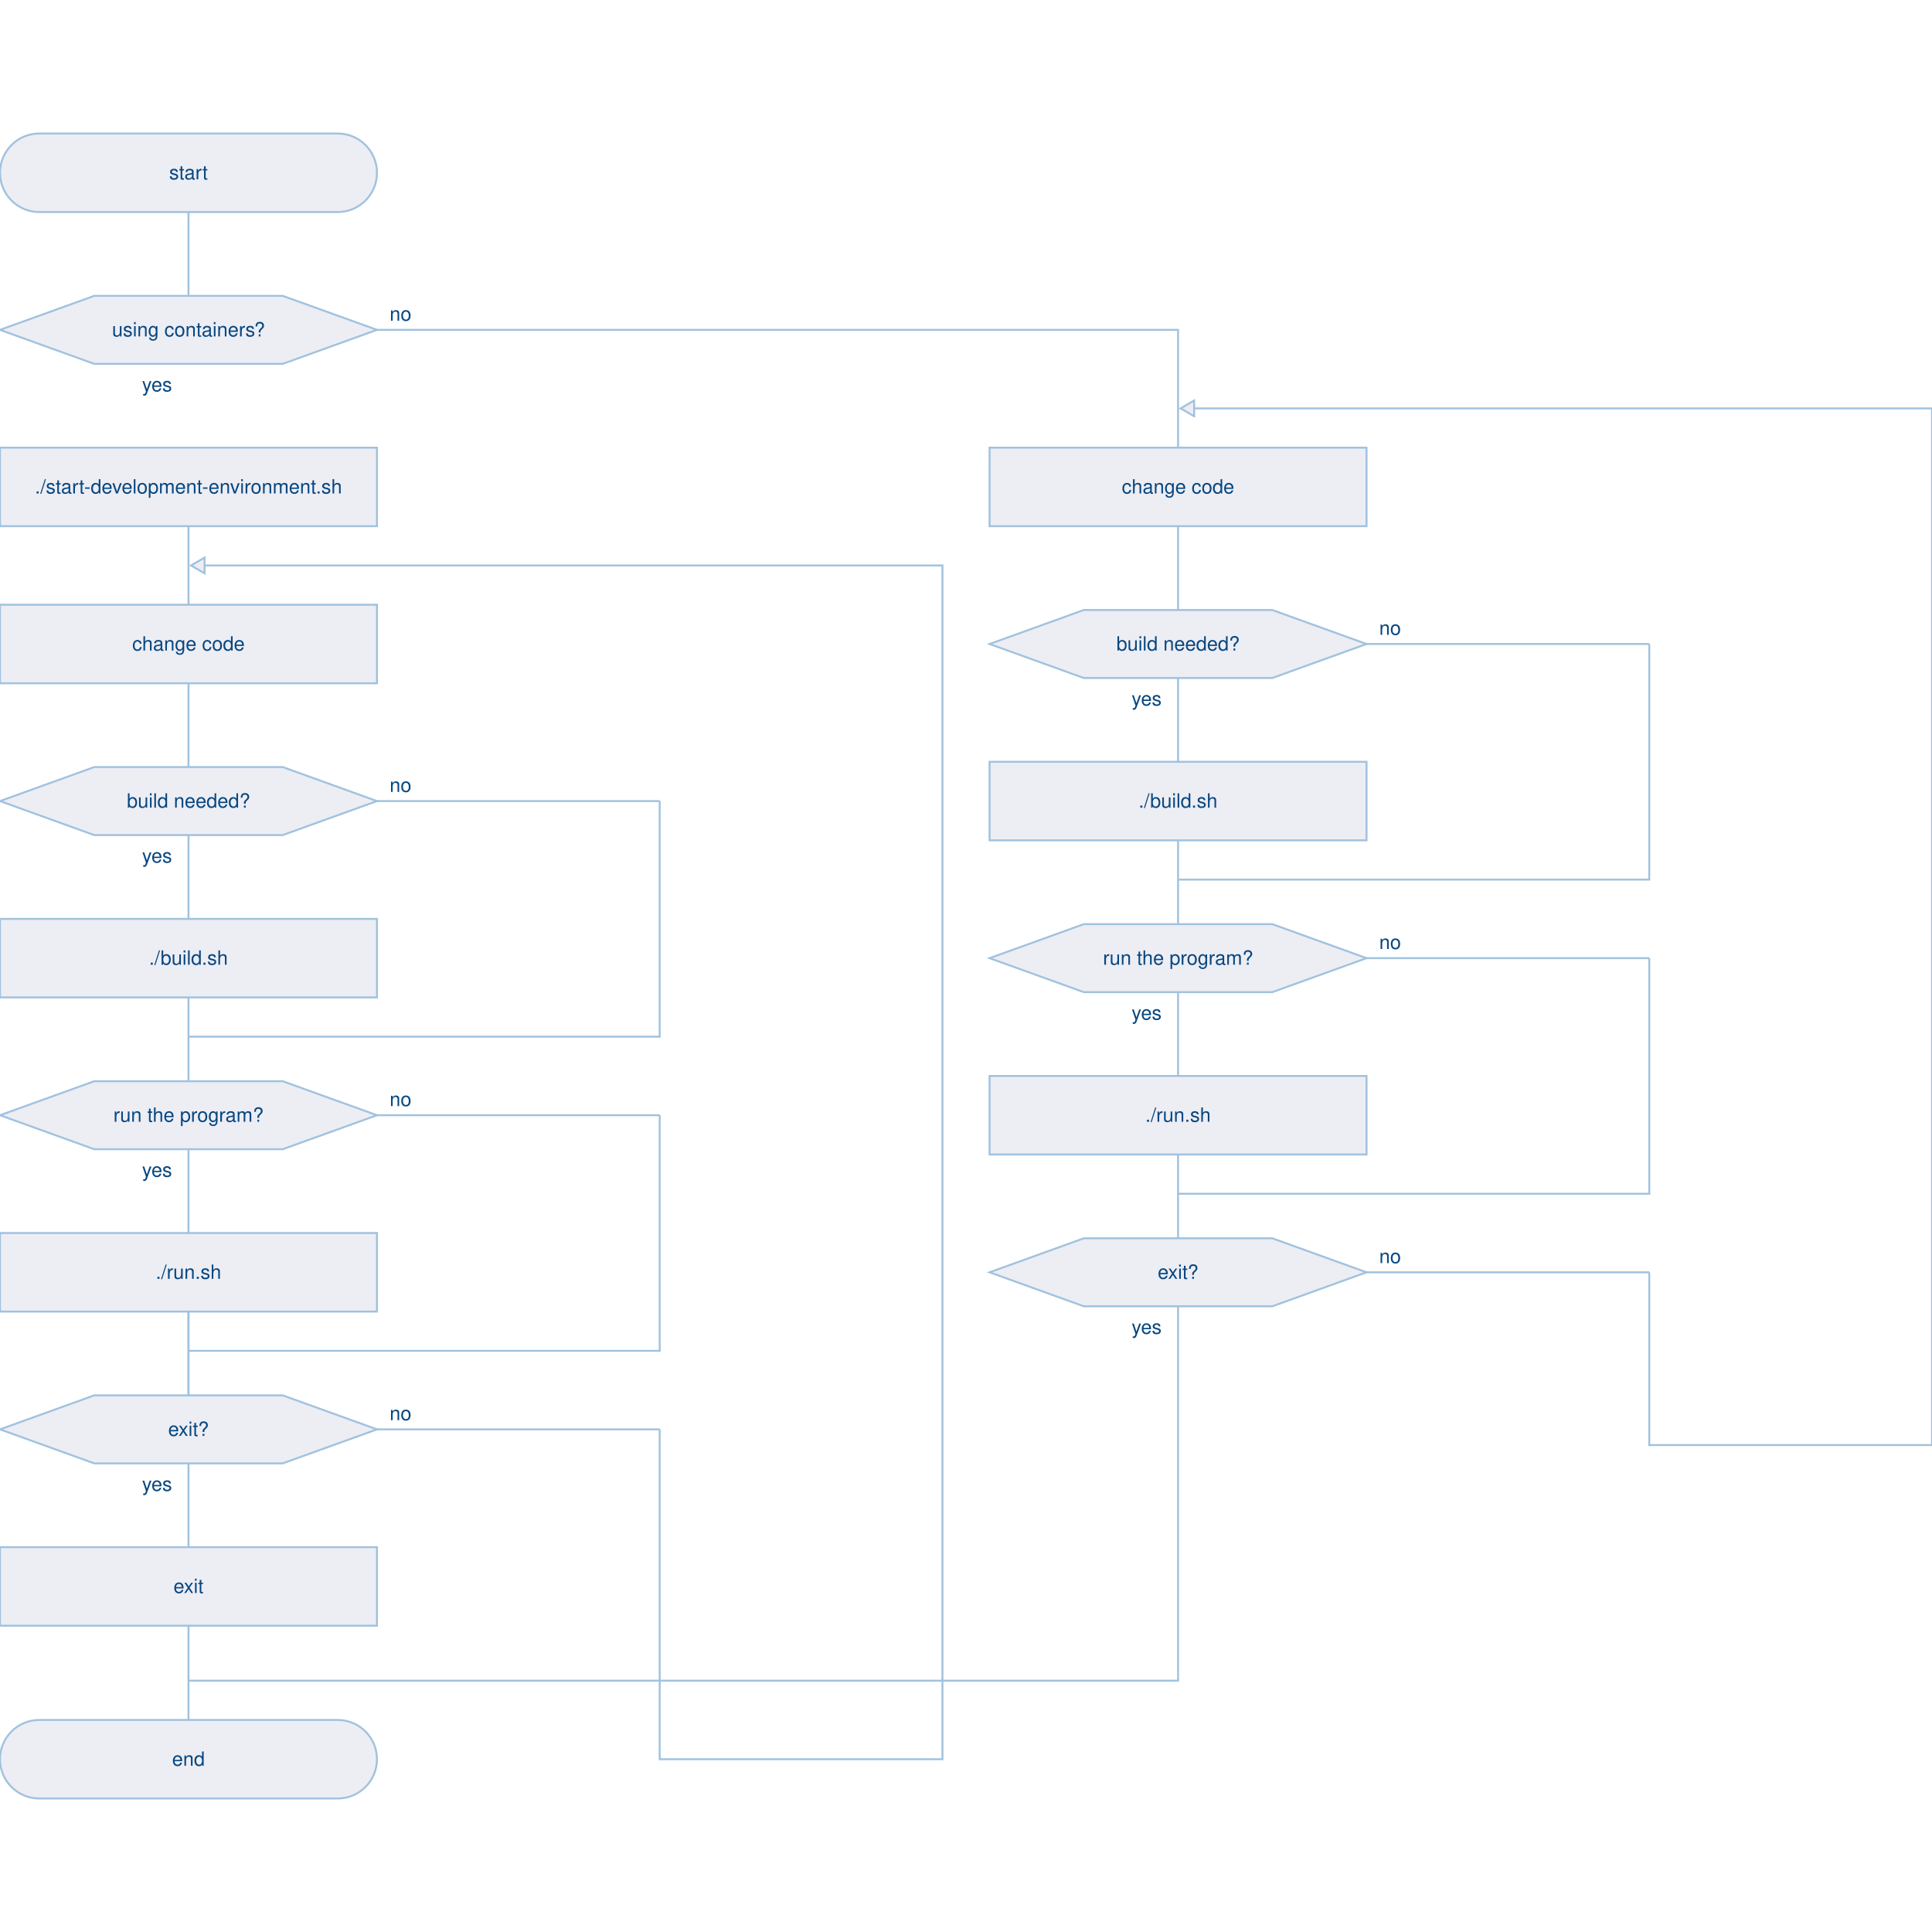
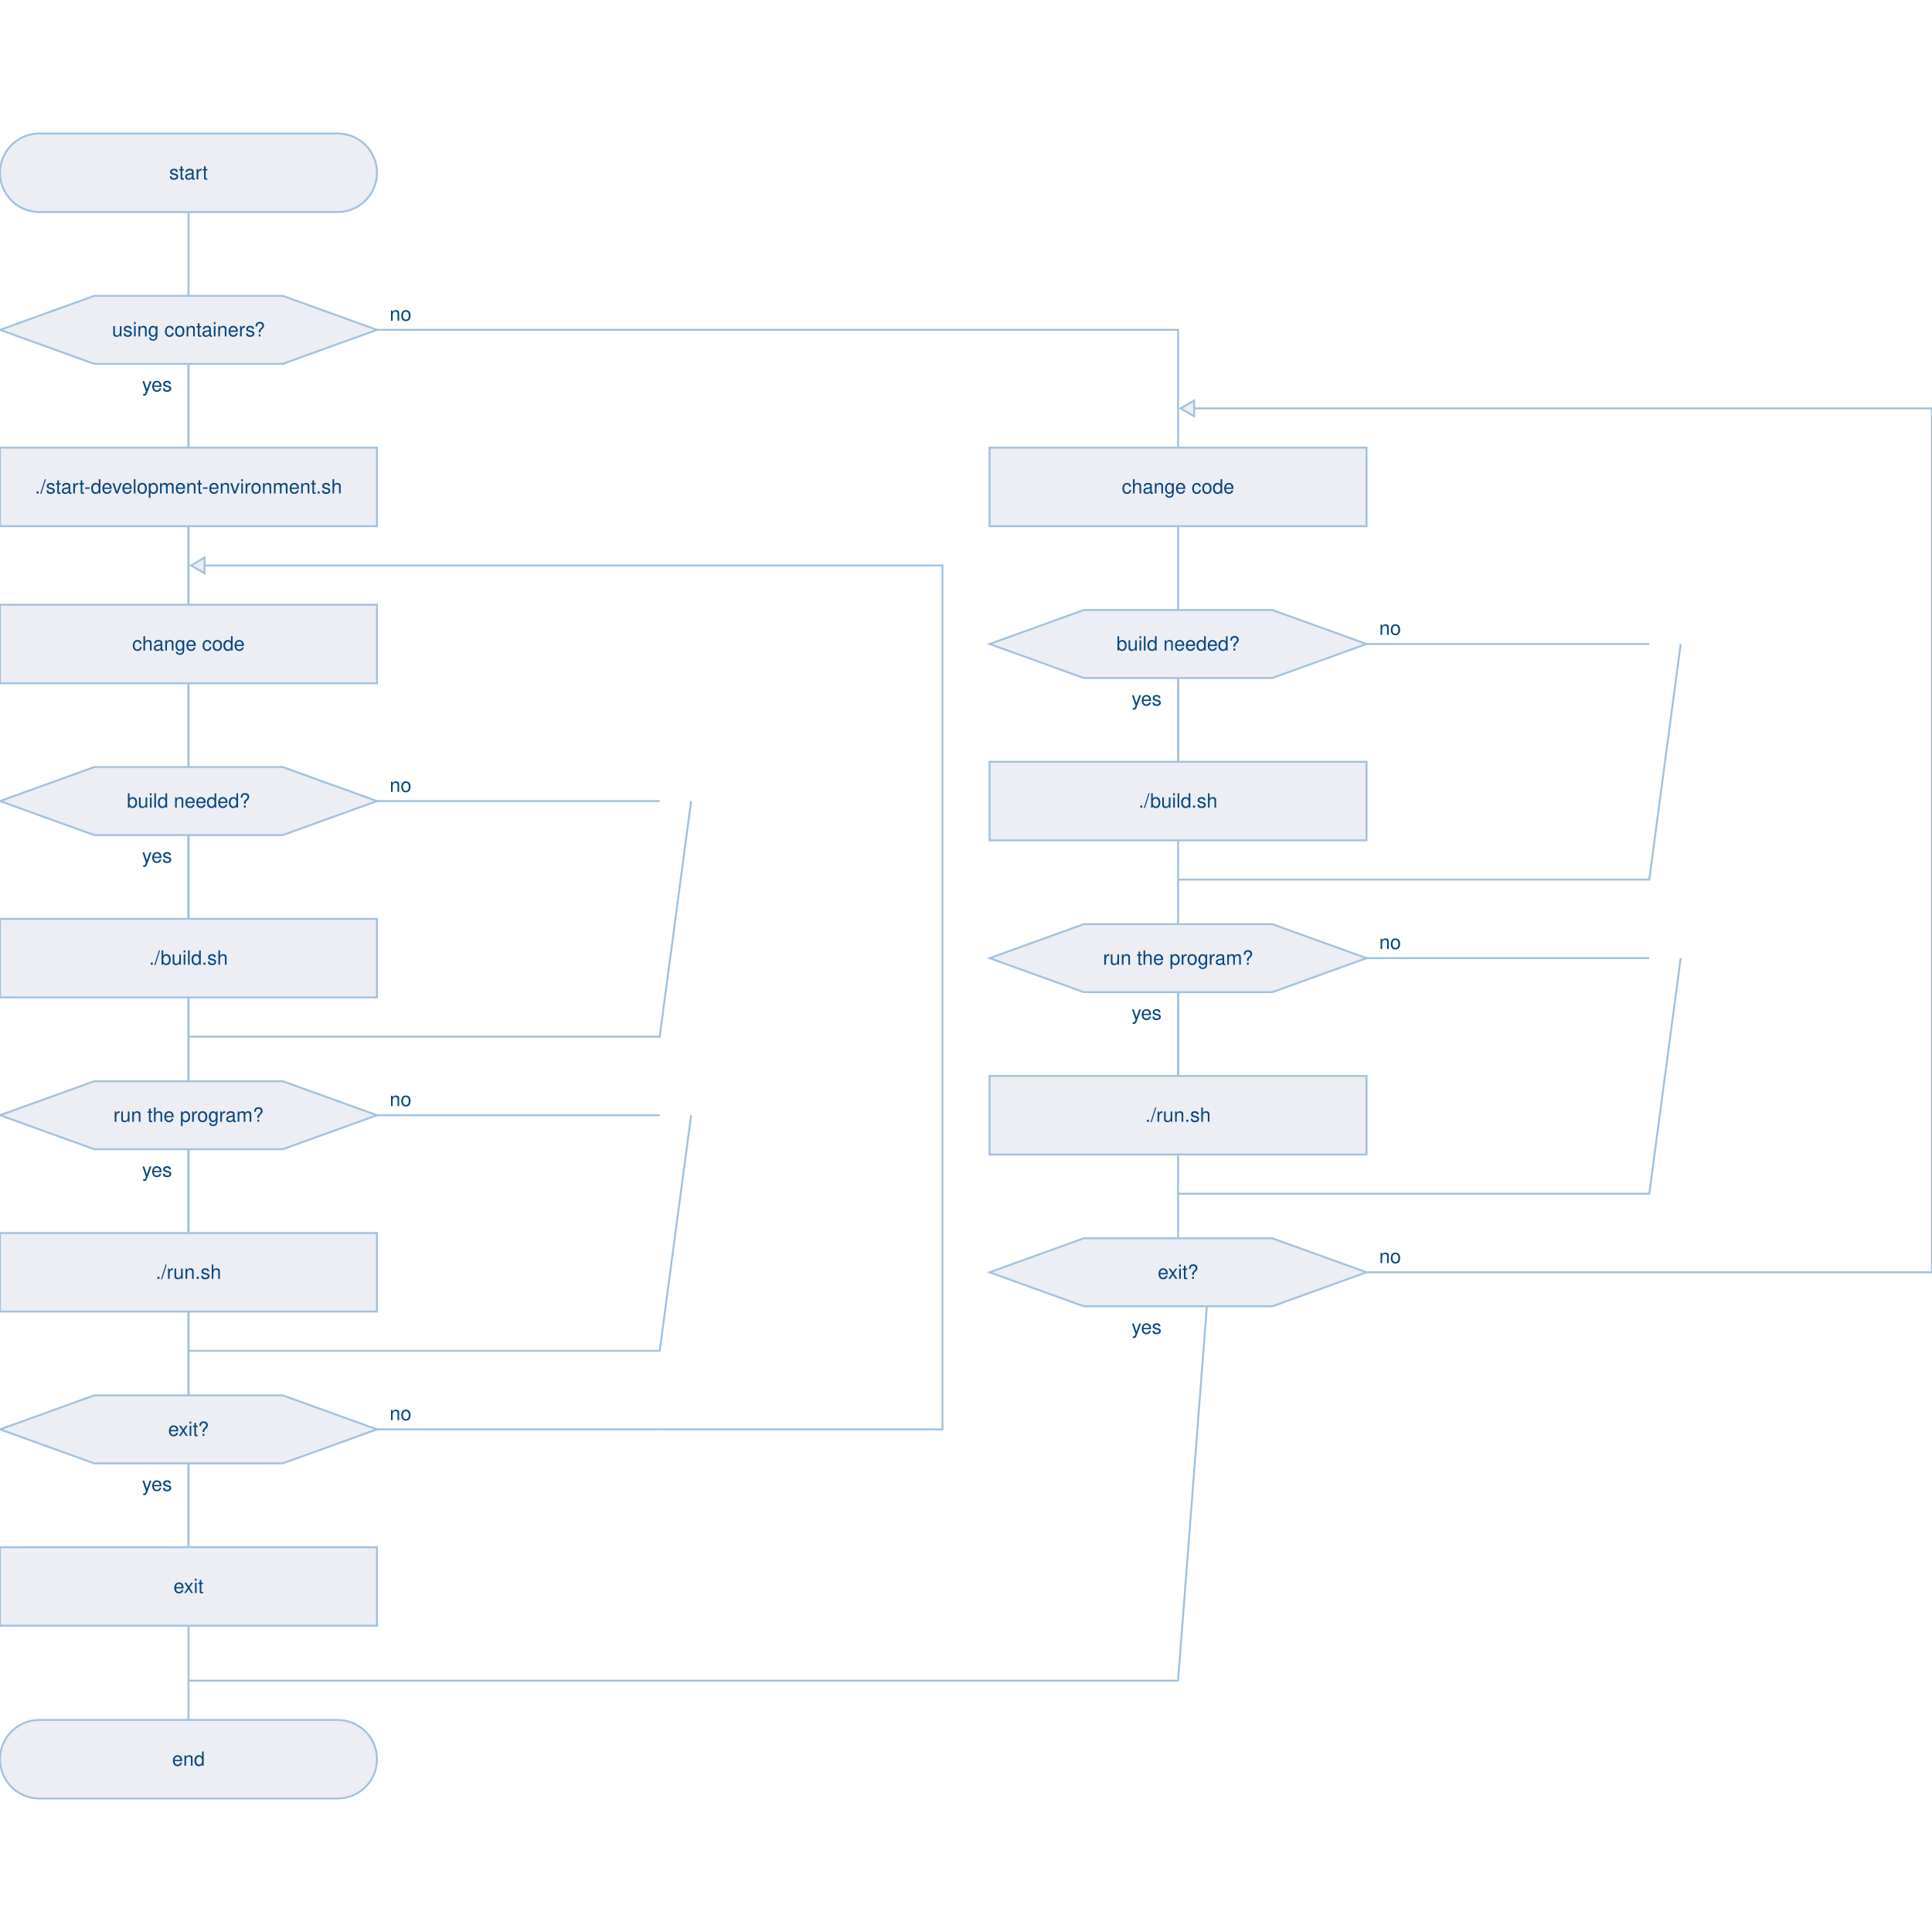
<svg xmlns="http://www.w3.org/2000/svg" font-size="1" viewBox="0.0 0.0 500.0 500.0" stroke="rgb(0,0,0)" width="500" stroke-opacity="1" height="500" version="1.1">
  <defs />
  <g stroke-linejoin="miter" fill-opacity="1.0" fill="rgb(237,237,244)" stroke="rgb(160,194,222)" stroke-linecap="butt" stroke-miterlimit="10.0" stroke-opacity="1.0" stroke-width="0.5">
    <path d="M 52.946,144.309 l -3.52,2.033 l 3.52,2.033 Z" />
  </g>
  <g stroke-linejoin="miter" fill-opacity="0.0" fill="rgb(0,0,0)" stroke="rgb(160,194,222)" stroke-linecap="butt" stroke-miterlimit="10.0" stroke-opacity="1.0" stroke-width="0.5">
-     <path d="M 170.732,369.919 v 85.366 h 73.171 v -308.943 h -191.114 " />
+     <path d="M 170.732,369.919 h 0 h 73.171 v -223.577 h -191.114 " />
  </g>
  <g stroke-linejoin="miter" fill-opacity="1.0" fill="rgb(237,237,244)" stroke="rgb(160,194,222)" stroke-linecap="butt" stroke-miterlimit="10.0" stroke-opacity="1.0" stroke-width="0.5">
    <path d="M 309.043,103.659 l -3.52,2.033 l 3.52,2.033 Z" />
  </g>
  <g stroke-linejoin="miter" fill-opacity="0.0" fill="rgb(0,0,0)" stroke="rgb(160,194,222)" stroke-linecap="butt" stroke-miterlimit="10.0" stroke-opacity="1.0" stroke-width="0.5">
-     <path d="M 426.829,329.268 v 44.715 h 73.171 v -268.293 h -191.114 " />
+     <path d="M 426.829,329.268 h 0 h 73.171 v -223.577 h -191.114 " />
  </g>
  <g stroke-linejoin="miter" fill-opacity="0.0" fill="rgb(0,0,0)" stroke="rgb(160,194,222)" stroke-linecap="butt" stroke-miterlimit="10.0" stroke-opacity="1.0" stroke-width="0.5">
    <path d="M 48.781,85.366 v -40.65 " />
  </g>
  <g stroke-linejoin="miter" fill-opacity="0.0" fill="rgb(0,0,0)" stroke="rgb(160,194,222)" stroke-linecap="butt" stroke-miterlimit="10.0" stroke-opacity="1.0" stroke-width="0.5">
-     <path d="M 48.781,455.285 v -126.016 " />
+     <path d="M 48.781,455.285 v -369.919 " />
  </g>
  <g stroke-linejoin="miter" fill-opacity="1.0" fill="rgb(237,237,244)" stroke="rgb(160,194,222)" stroke-linecap="butt" stroke-miterlimit="10.0" stroke-opacity="1.0" stroke-width="0.5">
    <path d="M 97.561,455.285 h 0 c 0,-5.613 -4.55,-10.163 -10.163 -10.163h -77.236 c -5.613,-0 -10.163,4.55 -10.163 10.163h 0 c -0,5.613 4.55,10.163 10.163 10.163h 77.236 c 5.613,0 10.163,-4.55 10.163 -10.163Z" />
  </g>
  <g stroke-linejoin="miter" fill-opacity="1.0" font-size="5.081px" fill="rgb(6,71,128)" stroke="rgb(0,0,0)" font-weight="300" font-family="helvetica" stroke-linecap="butt" stroke-miterlimit="10.0" stroke-opacity="1.0" stroke-width="1.857">
    <text transform="matrix(1,0,0,1,48.7805,455.2846)" stroke="none" dominant-baseline="middle" text-anchor="middle">end</text>
  </g>
  <g stroke-linejoin="miter" fill-opacity="0.0" fill="rgb(0,0,0)" stroke="rgb(160,194,222)" stroke-linecap="butt" stroke-miterlimit="10.0" stroke-opacity="1.0" stroke-width="0.5">
-     <path d="M 48.781,434.959 h 256.098 v -105.691 " />
+     <path d="M 48.781,434.959 h 256.098 l 8.13,-105.691 " />
  </g>
  <g stroke-linejoin="miter" fill-opacity="0.0" fill="rgb(0,0,0)" stroke="rgb(160,194,222)" stroke-linecap="butt" stroke-miterlimit="10.0" stroke-opacity="1.0" stroke-width="0.5">
    <path d="M 304.878,126.016 v -40.65 h -256.098 " />
  </g>
  <g stroke-linejoin="miter" fill-opacity="0.0" fill="rgb(0,0,0)" stroke="rgb(160,194,222)" stroke-linecap="butt" stroke-miterlimit="10.0" stroke-opacity="1.0" stroke-width="0.5">
+     <path d="M 48.781,126.016 v -40.65 " />
+   </g>
+   <g stroke-linejoin="miter" fill-opacity="0.0" fill="rgb(0,0,0)" stroke="rgb(160,194,222)" stroke-linecap="butt" stroke-miterlimit="10.0" stroke-opacity="1.0" stroke-width="0.5">
    <path d="M 304.878,166.667 v -40.65 " />
  </g>
  <g stroke-linejoin="miter" fill-opacity="0.0" fill="rgb(0,0,0)" stroke="rgb(160,194,222)" stroke-linecap="butt" stroke-miterlimit="10.0" stroke-opacity="1.0" stroke-width="0.5">
    <path d="M 304.878,247.968 v -81.301 " />
  </g>
  <g stroke-linejoin="miter" fill-opacity="0.0" fill="rgb(0,0,0)" stroke="rgb(160,194,222)" stroke-linecap="butt" stroke-miterlimit="10.0" stroke-opacity="1.0" stroke-width="0.5">
    <path d="M 304.878,329.268 v -81.301 " />
  </g>
  <g stroke-linejoin="miter" fill-opacity="0.0" fill="rgb(0,0,0)" stroke="rgb(160,194,222)" stroke-linecap="butt" stroke-miterlimit="10.0" stroke-opacity="1.0" stroke-width="0.5">
    <path d="M 426.829,329.268 h -121.951 " />
  </g>
  <g stroke-linejoin="miter" fill-opacity="1.0" font-size="5.081px" fill="rgb(6,71,128)" stroke="rgb(0,0,0)" font-weight="300" font-family="helvetica" stroke-linecap="butt" stroke-miterlimit="10.0" stroke-opacity="1.0" stroke-width="1.857">
    <text transform="matrix(1,0,0,1,359.7561,325.2033)" stroke="none" dominant-baseline="middle" text-anchor="middle">no</text>
  </g>
  <g stroke-linejoin="miter" fill-opacity="1.0" font-size="5.081px" fill="rgb(6,71,128)" stroke="rgb(0,0,0)" font-weight="300" font-family="helvetica" stroke-linecap="butt" stroke-miterlimit="10.0" stroke-opacity="1.0" stroke-width="1.857">
    <text transform="matrix(1,0,0,1,296.748,343.4959)" stroke="none" dominant-baseline="middle" text-anchor="middle">yes</text>
  </g>
  <g stroke-linejoin="miter" fill-opacity="1.0" fill="rgb(237,237,244)" stroke="rgb(160,194,222)" stroke-linecap="butt" stroke-miterlimit="10.0" stroke-opacity="1.0" stroke-width="0.5">
    <path d="M 329.268,338.069 l 24.39,-8.801 l -24.39,-8.801 l -48.781,-0 l -24.39,8.801 l 24.39,8.801 Z" />
  </g>
  <g stroke-linejoin="miter" fill-opacity="1.0" font-size="5.081px" fill="rgb(6,71,128)" stroke="rgb(0,0,0)" font-weight="300" font-family="helvetica" stroke-linecap="butt" stroke-miterlimit="10.0" stroke-opacity="1.0" stroke-width="1.857">
    <text transform="matrix(1,0,0,1,304.878,329.2683)" stroke="none" dominant-baseline="middle" text-anchor="middle">exit?</text>
  </g>
  <g stroke-linejoin="miter" fill-opacity="0.0" fill="rgb(0,0,0)" stroke="rgb(160,194,222)" stroke-linecap="butt" stroke-miterlimit="10.0" stroke-opacity="1.0" stroke-width="0.5">
-     <path d="M 304.878,308.943 h 121.951 v -60.976 " />
+     <path d="M 304.878,308.943 h 121.951 l 8.13,-60.976 " />
  </g>
  <g stroke-linejoin="miter" fill-opacity="0.0" fill="rgb(0,0,0)" stroke="rgb(160,194,222)" stroke-linecap="butt" stroke-miterlimit="10.0" stroke-opacity="1.0" stroke-width="0.5">
    <path d="M 426.829,247.968 h -121.951 " />
  </g>
+   <g stroke-linejoin="miter" fill-opacity="0.0" fill="rgb(0,0,0)" stroke="rgb(160,194,222)" stroke-linecap="butt" stroke-miterlimit="10.0" stroke-opacity="1.0" stroke-width="0.5">
+     <path d="M 304.878,288.618 v -40.65 " />
+   </g>
  <g stroke-linejoin="miter" fill-opacity="1.0" fill="rgb(237,237,244)" stroke="rgb(160,194,222)" stroke-linecap="butt" stroke-miterlimit="10.0" stroke-opacity="1.0" stroke-width="0.5">
    <path d="M 353.659,298.781 l -0,-20.325 h -97.561 l -0,20.325 Z" />
  </g>
  <g stroke-linejoin="miter" fill-opacity="1.0" font-size="5.081px" fill="rgb(6,71,128)" stroke="rgb(0,0,0)" font-weight="300" font-family="helvetica" stroke-linecap="butt" stroke-miterlimit="10.0" stroke-opacity="1.0" stroke-width="1.857">
    <text transform="matrix(1,0,0,1,304.878,288.6179)" stroke="none" dominant-baseline="middle" text-anchor="middle">./run.sh</text>
  </g>
  <g stroke-linejoin="miter" fill-opacity="1.0" font-size="5.081px" fill="rgb(6,71,128)" stroke="rgb(0,0,0)" font-weight="300" font-family="helvetica" stroke-linecap="butt" stroke-miterlimit="10.0" stroke-opacity="1.0" stroke-width="1.857">
    <text transform="matrix(1,0,0,1,359.7561,243.9024)" stroke="none" dominant-baseline="middle" text-anchor="middle">no</text>
  </g>
  <g stroke-linejoin="miter" fill-opacity="1.0" font-size="5.081px" fill="rgb(6,71,128)" stroke="rgb(0,0,0)" font-weight="300" font-family="helvetica" stroke-linecap="butt" stroke-miterlimit="10.0" stroke-opacity="1.0" stroke-width="1.857">
    <text transform="matrix(1,0,0,1,296.748,262.1951)" stroke="none" dominant-baseline="middle" text-anchor="middle">yes</text>
  </g>
  <g stroke-linejoin="miter" fill-opacity="1.0" fill="rgb(237,237,244)" stroke="rgb(160,194,222)" stroke-linecap="butt" stroke-miterlimit="10.0" stroke-opacity="1.0" stroke-width="0.5">
    <path d="M 329.268,256.769 l 24.39,-8.801 l -24.39,-8.801 l -48.781,-0 l -24.39,8.801 l 24.39,8.801 Z" />
  </g>
  <g stroke-linejoin="miter" fill-opacity="1.0" font-size="5.081px" fill="rgb(6,71,128)" stroke="rgb(0,0,0)" font-weight="300" font-family="helvetica" stroke-linecap="butt" stroke-miterlimit="10.0" stroke-opacity="1.0" stroke-width="1.857">
    <text transform="matrix(1,0,0,1,304.878,247.9675)" stroke="none" dominant-baseline="middle" text-anchor="middle">run the program?</text>
  </g>
  <g stroke-linejoin="miter" fill-opacity="0.0" fill="rgb(0,0,0)" stroke="rgb(160,194,222)" stroke-linecap="butt" stroke-miterlimit="10.0" stroke-opacity="1.0" stroke-width="0.5">
-     <path d="M 304.878,227.642 h 121.951 v -60.976 " />
+     <path d="M 304.878,227.642 h 121.951 l 8.13,-60.976 " />
  </g>
  <g stroke-linejoin="miter" fill-opacity="0.0" fill="rgb(0,0,0)" stroke="rgb(160,194,222)" stroke-linecap="butt" stroke-miterlimit="10.0" stroke-opacity="1.0" stroke-width="0.5">
    <path d="M 426.829,166.667 h -121.951 " />
  </g>
+   <g stroke-linejoin="miter" fill-opacity="0.0" fill="rgb(0,0,0)" stroke="rgb(160,194,222)" stroke-linecap="butt" stroke-miterlimit="10.0" stroke-opacity="1.0" stroke-width="0.5">
+     <path d="M 304.878,207.317 v -40.65 " />
+   </g>
  <g stroke-linejoin="miter" fill-opacity="1.0" fill="rgb(237,237,244)" stroke="rgb(160,194,222)" stroke-linecap="butt" stroke-miterlimit="10.0" stroke-opacity="1.0" stroke-width="0.5">
    <path d="M 353.659,217.48 l -0,-20.325 h -97.561 l -0,20.325 Z" />
  </g>
  <g stroke-linejoin="miter" fill-opacity="1.0" font-size="5.081px" fill="rgb(6,71,128)" stroke="rgb(0,0,0)" font-weight="300" font-family="helvetica" stroke-linecap="butt" stroke-miterlimit="10.0" stroke-opacity="1.0" stroke-width="1.857">
    <text transform="matrix(1,0,0,1,304.878,207.3171)" stroke="none" dominant-baseline="middle" text-anchor="middle">./build.sh</text>
  </g>
  <g stroke-linejoin="miter" fill-opacity="1.0" font-size="5.081px" fill="rgb(6,71,128)" stroke="rgb(0,0,0)" font-weight="300" font-family="helvetica" stroke-linecap="butt" stroke-miterlimit="10.0" stroke-opacity="1.0" stroke-width="1.857">
    <text transform="matrix(1,0,0,1,359.7561,162.6016)" stroke="none" dominant-baseline="middle" text-anchor="middle">no</text>
  </g>
  <g stroke-linejoin="miter" fill-opacity="1.0" font-size="5.081px" fill="rgb(6,71,128)" stroke="rgb(0,0,0)" font-weight="300" font-family="helvetica" stroke-linecap="butt" stroke-miterlimit="10.0" stroke-opacity="1.0" stroke-width="1.857">
    <text transform="matrix(1,0,0,1,296.748,180.8943)" stroke="none" dominant-baseline="middle" text-anchor="middle">yes</text>
  </g>
  <g stroke-linejoin="miter" fill-opacity="1.0" fill="rgb(237,237,244)" stroke="rgb(160,194,222)" stroke-linecap="butt" stroke-miterlimit="10.0" stroke-opacity="1.0" stroke-width="0.5">
    <path d="M 329.268,175.468 l 24.39,-8.801 l -24.39,-8.801 l -48.781,-0 l -24.39,8.801 l 24.39,8.801 Z" />
  </g>
  <g stroke-linejoin="miter" fill-opacity="1.0" font-size="5.081px" fill="rgb(6,71,128)" stroke="rgb(0,0,0)" font-weight="300" font-family="helvetica" stroke-linecap="butt" stroke-miterlimit="10.0" stroke-opacity="1.0" stroke-width="1.857">
    <text transform="matrix(1,0,0,1,304.878,166.6667)" stroke="none" dominant-baseline="middle" text-anchor="middle">build needed?</text>
  </g>
  <g stroke-linejoin="miter" fill-opacity="1.0" fill="rgb(237,237,244)" stroke="rgb(160,194,222)" stroke-linecap="butt" stroke-miterlimit="10.0" stroke-opacity="1.0" stroke-width="0.5">
    <path d="M 353.659,136.179 l -0,-20.325 h -97.561 l -0,20.325 Z" />
  </g>
  <g stroke-linejoin="miter" fill-opacity="1.0" font-size="5.081px" fill="rgb(6,71,128)" stroke="rgb(0,0,0)" font-weight="300" font-family="helvetica" stroke-linecap="butt" stroke-miterlimit="10.0" stroke-opacity="1.0" stroke-width="1.857">
    <text transform="matrix(1,0,0,1,304.878,126.0163)" stroke="none" dominant-baseline="middle" text-anchor="middle">change code</text>
  </g>
  <g stroke-linejoin="miter" fill-opacity="0.0" fill="rgb(0,0,0)" stroke="rgb(160,194,222)" stroke-linecap="butt" stroke-miterlimit="10.0" stroke-opacity="1.0" stroke-width="0.5">
    <path d="M 48.781,166.667 v -40.65 " />
  </g>
  <g stroke-linejoin="miter" fill-opacity="0.0" fill="rgb(0,0,0)" stroke="rgb(160,194,222)" stroke-linecap="butt" stroke-miterlimit="10.0" stroke-opacity="1.0" stroke-width="0.5">
    <path d="M 48.781,207.317 v -40.65 " />
  </g>
  <g stroke-linejoin="miter" fill-opacity="0.0" fill="rgb(0,0,0)" stroke="rgb(160,194,222)" stroke-linecap="butt" stroke-miterlimit="10.0" stroke-opacity="1.0" stroke-width="0.5">
    <path d="M 48.781,288.618 v -81.301 " />
  </g>
  <g stroke-linejoin="miter" fill-opacity="0.0" fill="rgb(0,0,0)" stroke="rgb(160,194,222)" stroke-linecap="butt" stroke-miterlimit="10.0" stroke-opacity="1.0" stroke-width="0.5">
    <path d="M 48.781,369.919 v -81.301 " />
  </g>
  <g stroke-linejoin="miter" fill-opacity="0.0" fill="rgb(0,0,0)" stroke="rgb(160,194,222)" stroke-linecap="butt" stroke-miterlimit="10.0" stroke-opacity="1.0" stroke-width="0.5">
    <path d="M 170.732,369.919 h -121.951 " />
  </g>
+   <g stroke-linejoin="miter" fill-opacity="0.0" fill="rgb(0,0,0)" stroke="rgb(160,194,222)" stroke-linecap="butt" stroke-miterlimit="10.0" stroke-opacity="1.0" stroke-width="0.5">
+     <path d="M 48.781,410.569 v -40.65 " />
+   </g>
  <g stroke-linejoin="miter" fill-opacity="1.0" fill="rgb(237,237,244)" stroke="rgb(160,194,222)" stroke-linecap="butt" stroke-miterlimit="10.0" stroke-opacity="1.0" stroke-width="0.5">
    <path d="M 97.561,420.732 l -0,-20.325 h -97.561 l -0,20.325 Z" />
  </g>
  <g stroke-linejoin="miter" fill-opacity="1.0" font-size="5.081px" fill="rgb(6,71,128)" stroke="rgb(0,0,0)" font-weight="300" font-family="helvetica" stroke-linecap="butt" stroke-miterlimit="10.0" stroke-opacity="1.0" stroke-width="1.857">
    <text transform="matrix(1,0,0,1,48.7805,410.5691)" stroke="none" dominant-baseline="middle" text-anchor="middle">exit</text>
  </g>
  <g stroke-linejoin="miter" fill-opacity="1.0" font-size="5.081px" fill="rgb(6,71,128)" stroke="rgb(0,0,0)" font-weight="300" font-family="helvetica" stroke-linecap="butt" stroke-miterlimit="10.0" stroke-opacity="1.0" stroke-width="1.857">
    <text transform="matrix(1,0,0,1,103.6585,365.8537)" stroke="none" dominant-baseline="middle" text-anchor="middle">no</text>
  </g>
  <g stroke-linejoin="miter" fill-opacity="1.0" font-size="5.081px" fill="rgb(6,71,128)" stroke="rgb(0,0,0)" font-weight="300" font-family="helvetica" stroke-linecap="butt" stroke-miterlimit="10.0" stroke-opacity="1.0" stroke-width="1.857">
    <text transform="matrix(1,0,0,1,40.6504,384.1463)" stroke="none" dominant-baseline="middle" text-anchor="middle">yes</text>
  </g>
  <g stroke-linejoin="miter" fill-opacity="1.0" fill="rgb(237,237,244)" stroke="rgb(160,194,222)" stroke-linecap="butt" stroke-miterlimit="10.0" stroke-opacity="1.0" stroke-width="0.5">
    <path d="M 73.171,378.72 l 24.39,-8.801 l -24.39,-8.801 l -48.781,-0 l -24.39,8.801 l 24.39,8.801 Z" />
  </g>
  <g stroke-linejoin="miter" fill-opacity="1.0" font-size="5.081px" fill="rgb(6,71,128)" stroke="rgb(0,0,0)" font-weight="300" font-family="helvetica" stroke-linecap="butt" stroke-miterlimit="10.0" stroke-opacity="1.0" stroke-width="1.857">
    <text transform="matrix(1,0,0,1,48.7805,369.9187)" stroke="none" dominant-baseline="middle" text-anchor="middle">exit?</text>
  </g>
  <g stroke-linejoin="miter" fill-opacity="0.0" fill="rgb(0,0,0)" stroke="rgb(160,194,222)" stroke-linecap="butt" stroke-miterlimit="10.0" stroke-opacity="1.0" stroke-width="0.5">
-     <path d="M 48.781,349.594 h 121.951 v -60.976 " />
+     <path d="M 48.781,349.594 h 121.951 l 8.13,-60.976 " />
  </g>
  <g stroke-linejoin="miter" fill-opacity="0.0" fill="rgb(0,0,0)" stroke="rgb(160,194,222)" stroke-linecap="butt" stroke-miterlimit="10.0" stroke-opacity="1.0" stroke-width="0.5">
    <path d="M 170.732,288.618 h -121.951 " />
  </g>
+   <g stroke-linejoin="miter" fill-opacity="0.0" fill="rgb(0,0,0)" stroke="rgb(160,194,222)" stroke-linecap="butt" stroke-miterlimit="10.0" stroke-opacity="1.0" stroke-width="0.5">
+     <path d="M 48.781,329.268 v -40.65 " />
+   </g>
  <g stroke-linejoin="miter" fill-opacity="1.0" fill="rgb(237,237,244)" stroke="rgb(160,194,222)" stroke-linecap="butt" stroke-miterlimit="10.0" stroke-opacity="1.0" stroke-width="0.5">
    <path d="M 97.561,339.431 l -0,-20.325 h -97.561 l -0,20.325 Z" />
  </g>
  <g stroke-linejoin="miter" fill-opacity="1.0" font-size="5.081px" fill="rgb(6,71,128)" stroke="rgb(0,0,0)" font-weight="300" font-family="helvetica" stroke-linecap="butt" stroke-miterlimit="10.0" stroke-opacity="1.0" stroke-width="1.857">
    <text transform="matrix(1,0,0,1,48.7805,329.2683)" stroke="none" dominant-baseline="middle" text-anchor="middle">./run.sh</text>
  </g>
  <g stroke-linejoin="miter" fill-opacity="1.0" font-size="5.081px" fill="rgb(6,71,128)" stroke="rgb(0,0,0)" font-weight="300" font-family="helvetica" stroke-linecap="butt" stroke-miterlimit="10.0" stroke-opacity="1.0" stroke-width="1.857">
    <text transform="matrix(1,0,0,1,103.6585,284.5528)" stroke="none" dominant-baseline="middle" text-anchor="middle">no</text>
  </g>
  <g stroke-linejoin="miter" fill-opacity="1.0" font-size="5.081px" fill="rgb(6,71,128)" stroke="rgb(0,0,0)" font-weight="300" font-family="helvetica" stroke-linecap="butt" stroke-miterlimit="10.0" stroke-opacity="1.0" stroke-width="1.857">
    <text transform="matrix(1,0,0,1,40.6504,302.8455)" stroke="none" dominant-baseline="middle" text-anchor="middle">yes</text>
  </g>
  <g stroke-linejoin="miter" fill-opacity="1.0" fill="rgb(237,237,244)" stroke="rgb(160,194,222)" stroke-linecap="butt" stroke-miterlimit="10.0" stroke-opacity="1.0" stroke-width="0.5">
    <path d="M 73.171,297.419 l 24.39,-8.801 l -24.39,-8.801 l -48.781,-0 l -24.39,8.801 l 24.39,8.801 Z" />
  </g>
  <g stroke-linejoin="miter" fill-opacity="1.0" font-size="5.081px" fill="rgb(6,71,128)" stroke="rgb(0,0,0)" font-weight="300" font-family="helvetica" stroke-linecap="butt" stroke-miterlimit="10.0" stroke-opacity="1.0" stroke-width="1.857">
    <text transform="matrix(1,0,0,1,48.7805,288.6179)" stroke="none" dominant-baseline="middle" text-anchor="middle">run the program?</text>
  </g>
  <g stroke-linejoin="miter" fill-opacity="0.0" fill="rgb(0,0,0)" stroke="rgb(160,194,222)" stroke-linecap="butt" stroke-miterlimit="10.0" stroke-opacity="1.0" stroke-width="0.5">
-     <path d="M 48.781,268.293 h 121.951 v -60.976 " />
+     <path d="M 48.781,268.293 h 121.951 l 8.13,-60.976 " />
  </g>
  <g stroke-linejoin="miter" fill-opacity="0.0" fill="rgb(0,0,0)" stroke="rgb(160,194,222)" stroke-linecap="butt" stroke-miterlimit="10.0" stroke-opacity="1.0" stroke-width="0.5">
    <path d="M 170.732,207.317 h -121.951 " />
  </g>
+   <g stroke-linejoin="miter" fill-opacity="0.0" fill="rgb(0,0,0)" stroke="rgb(160,194,222)" stroke-linecap="butt" stroke-miterlimit="10.0" stroke-opacity="1.0" stroke-width="0.5">
+     <path d="M 48.781,247.968 v -40.65 " />
+   </g>
  <g stroke-linejoin="miter" fill-opacity="1.0" fill="rgb(237,237,244)" stroke="rgb(160,194,222)" stroke-linecap="butt" stroke-miterlimit="10.0" stroke-opacity="1.0" stroke-width="0.5">
    <path d="M 97.561,258.13 l -0,-20.325 h -97.561 l -0,20.325 Z" />
  </g>
  <g stroke-linejoin="miter" fill-opacity="1.0" font-size="5.081px" fill="rgb(6,71,128)" stroke="rgb(0,0,0)" font-weight="300" font-family="helvetica" stroke-linecap="butt" stroke-miterlimit="10.0" stroke-opacity="1.0" stroke-width="1.857">
    <text transform="matrix(1,0,0,1,48.7805,247.9675)" stroke="none" dominant-baseline="middle" text-anchor="middle">./build.sh</text>
  </g>
  <g stroke-linejoin="miter" fill-opacity="1.0" font-size="5.081px" fill="rgb(6,71,128)" stroke="rgb(0,0,0)" font-weight="300" font-family="helvetica" stroke-linecap="butt" stroke-miterlimit="10.0" stroke-opacity="1.0" stroke-width="1.857">
    <text transform="matrix(1,0,0,1,103.6585,203.252)" stroke="none" dominant-baseline="middle" text-anchor="middle">no</text>
  </g>
  <g stroke-linejoin="miter" fill-opacity="1.0" font-size="5.081px" fill="rgb(6,71,128)" stroke="rgb(0,0,0)" font-weight="300" font-family="helvetica" stroke-linecap="butt" stroke-miterlimit="10.0" stroke-opacity="1.0" stroke-width="1.857">
    <text transform="matrix(1,0,0,1,40.6504,221.5447)" stroke="none" dominant-baseline="middle" text-anchor="middle">yes</text>
  </g>
  <g stroke-linejoin="miter" fill-opacity="1.0" fill="rgb(237,237,244)" stroke="rgb(160,194,222)" stroke-linecap="butt" stroke-miterlimit="10.0" stroke-opacity="1.0" stroke-width="0.5">
    <path d="M 73.171,216.118 l 24.39,-8.801 l -24.39,-8.801 l -48.781,-0 l -24.39,8.801 l 24.39,8.801 Z" />
  </g>
  <g stroke-linejoin="miter" fill-opacity="1.0" font-size="5.081px" fill="rgb(6,71,128)" stroke="rgb(0,0,0)" font-weight="300" font-family="helvetica" stroke-linecap="butt" stroke-miterlimit="10.0" stroke-opacity="1.0" stroke-width="1.857">
    <text transform="matrix(1,0,0,1,48.7805,207.3171)" stroke="none" dominant-baseline="middle" text-anchor="middle">build needed?</text>
  </g>
  <g stroke-linejoin="miter" fill-opacity="1.0" fill="rgb(237,237,244)" stroke="rgb(160,194,222)" stroke-linecap="butt" stroke-miterlimit="10.0" stroke-opacity="1.0" stroke-width="0.5">
    <path d="M 97.561,176.829 l -0,-20.325 h -97.561 l -0,20.325 Z" />
  </g>
  <g stroke-linejoin="miter" fill-opacity="1.0" font-size="5.081px" fill="rgb(6,71,128)" stroke="rgb(0,0,0)" font-weight="300" font-family="helvetica" stroke-linecap="butt" stroke-miterlimit="10.0" stroke-opacity="1.0" stroke-width="1.857">
    <text transform="matrix(1,0,0,1,48.7805,166.6667)" stroke="none" dominant-baseline="middle" text-anchor="middle">change code</text>
  </g>
  <g stroke-linejoin="miter" fill-opacity="1.0" fill="rgb(237,237,244)" stroke="rgb(160,194,222)" stroke-linecap="butt" stroke-miterlimit="10.0" stroke-opacity="1.0" stroke-width="0.5">
    <path d="M 97.561,136.179 l -0,-20.325 h -97.561 l -0,20.325 Z" />
  </g>
  <g stroke-linejoin="miter" fill-opacity="1.0" font-size="5.081px" fill="rgb(6,71,128)" stroke="rgb(0,0,0)" font-weight="300" font-family="helvetica" stroke-linecap="butt" stroke-miterlimit="10.0" stroke-opacity="1.0" stroke-width="1.857">
    <text transform="matrix(1,0,0,1,48.7805,126.0163)" stroke="none" dominant-baseline="middle" text-anchor="middle">./start-development-environment.sh</text>
  </g>
  <g stroke-linejoin="miter" fill-opacity="1.0" font-size="5.081px" fill="rgb(6,71,128)" stroke="rgb(0,0,0)" font-weight="300" font-family="helvetica" stroke-linecap="butt" stroke-miterlimit="10.0" stroke-opacity="1.0" stroke-width="1.857">
    <text transform="matrix(1,0,0,1,103.6585,81.3008)" stroke="none" dominant-baseline="middle" text-anchor="middle">no</text>
  </g>
  <g stroke-linejoin="miter" fill-opacity="1.0" font-size="5.081px" fill="rgb(6,71,128)" stroke="rgb(0,0,0)" font-weight="300" font-family="helvetica" stroke-linecap="butt" stroke-miterlimit="10.0" stroke-opacity="1.0" stroke-width="1.857">
    <text transform="matrix(1,0,0,1,40.6504,99.5935)" stroke="none" dominant-baseline="middle" text-anchor="middle">yes</text>
  </g>
  <g stroke-linejoin="miter" fill-opacity="1.0" fill="rgb(237,237,244)" stroke="rgb(160,194,222)" stroke-linecap="butt" stroke-miterlimit="10.0" stroke-opacity="1.0" stroke-width="0.5">
    <path d="M 73.171,94.167 l 24.39,-8.801 l -24.39,-8.801 l -48.781,-0 l -24.39,8.801 l 24.39,8.801 Z" />
  </g>
  <g stroke-linejoin="miter" fill-opacity="1.0" font-size="5.081px" fill="rgb(6,71,128)" stroke="rgb(0,0,0)" font-weight="300" font-family="helvetica" stroke-linecap="butt" stroke-miterlimit="10.0" stroke-opacity="1.0" stroke-width="1.857">
    <text transform="matrix(1,0,0,1,48.7805,85.3659)" stroke="none" dominant-baseline="middle" text-anchor="middle">using containers?</text>
  </g>
  <g stroke-linejoin="miter" fill-opacity="1.0" fill="rgb(237,237,244)" stroke="rgb(160,194,222)" stroke-linecap="butt" stroke-miterlimit="10.0" stroke-opacity="1.0" stroke-width="0.5">
    <path d="M 97.561,44.715 h 0 c 0,-5.613 -4.55,-10.163 -10.163 -10.163h -77.236 c -5.613,-0 -10.163,4.55 -10.163 10.163h 0 c -0,5.613 4.55,10.163 10.163 10.163h 77.236 c 5.613,0 10.163,-4.55 10.163 -10.163Z" />
  </g>
  <g stroke-linejoin="miter" fill-opacity="1.0" font-size="5.081px" fill="rgb(6,71,128)" stroke="rgb(0,0,0)" font-weight="300" font-family="helvetica" stroke-linecap="butt" stroke-miterlimit="10.0" stroke-opacity="1.0" stroke-width="1.857">
    <text transform="matrix(1,0,0,1,48.7805,44.7154)" stroke="none" dominant-baseline="middle" text-anchor="middle">start</text>
  </g>
</svg>
